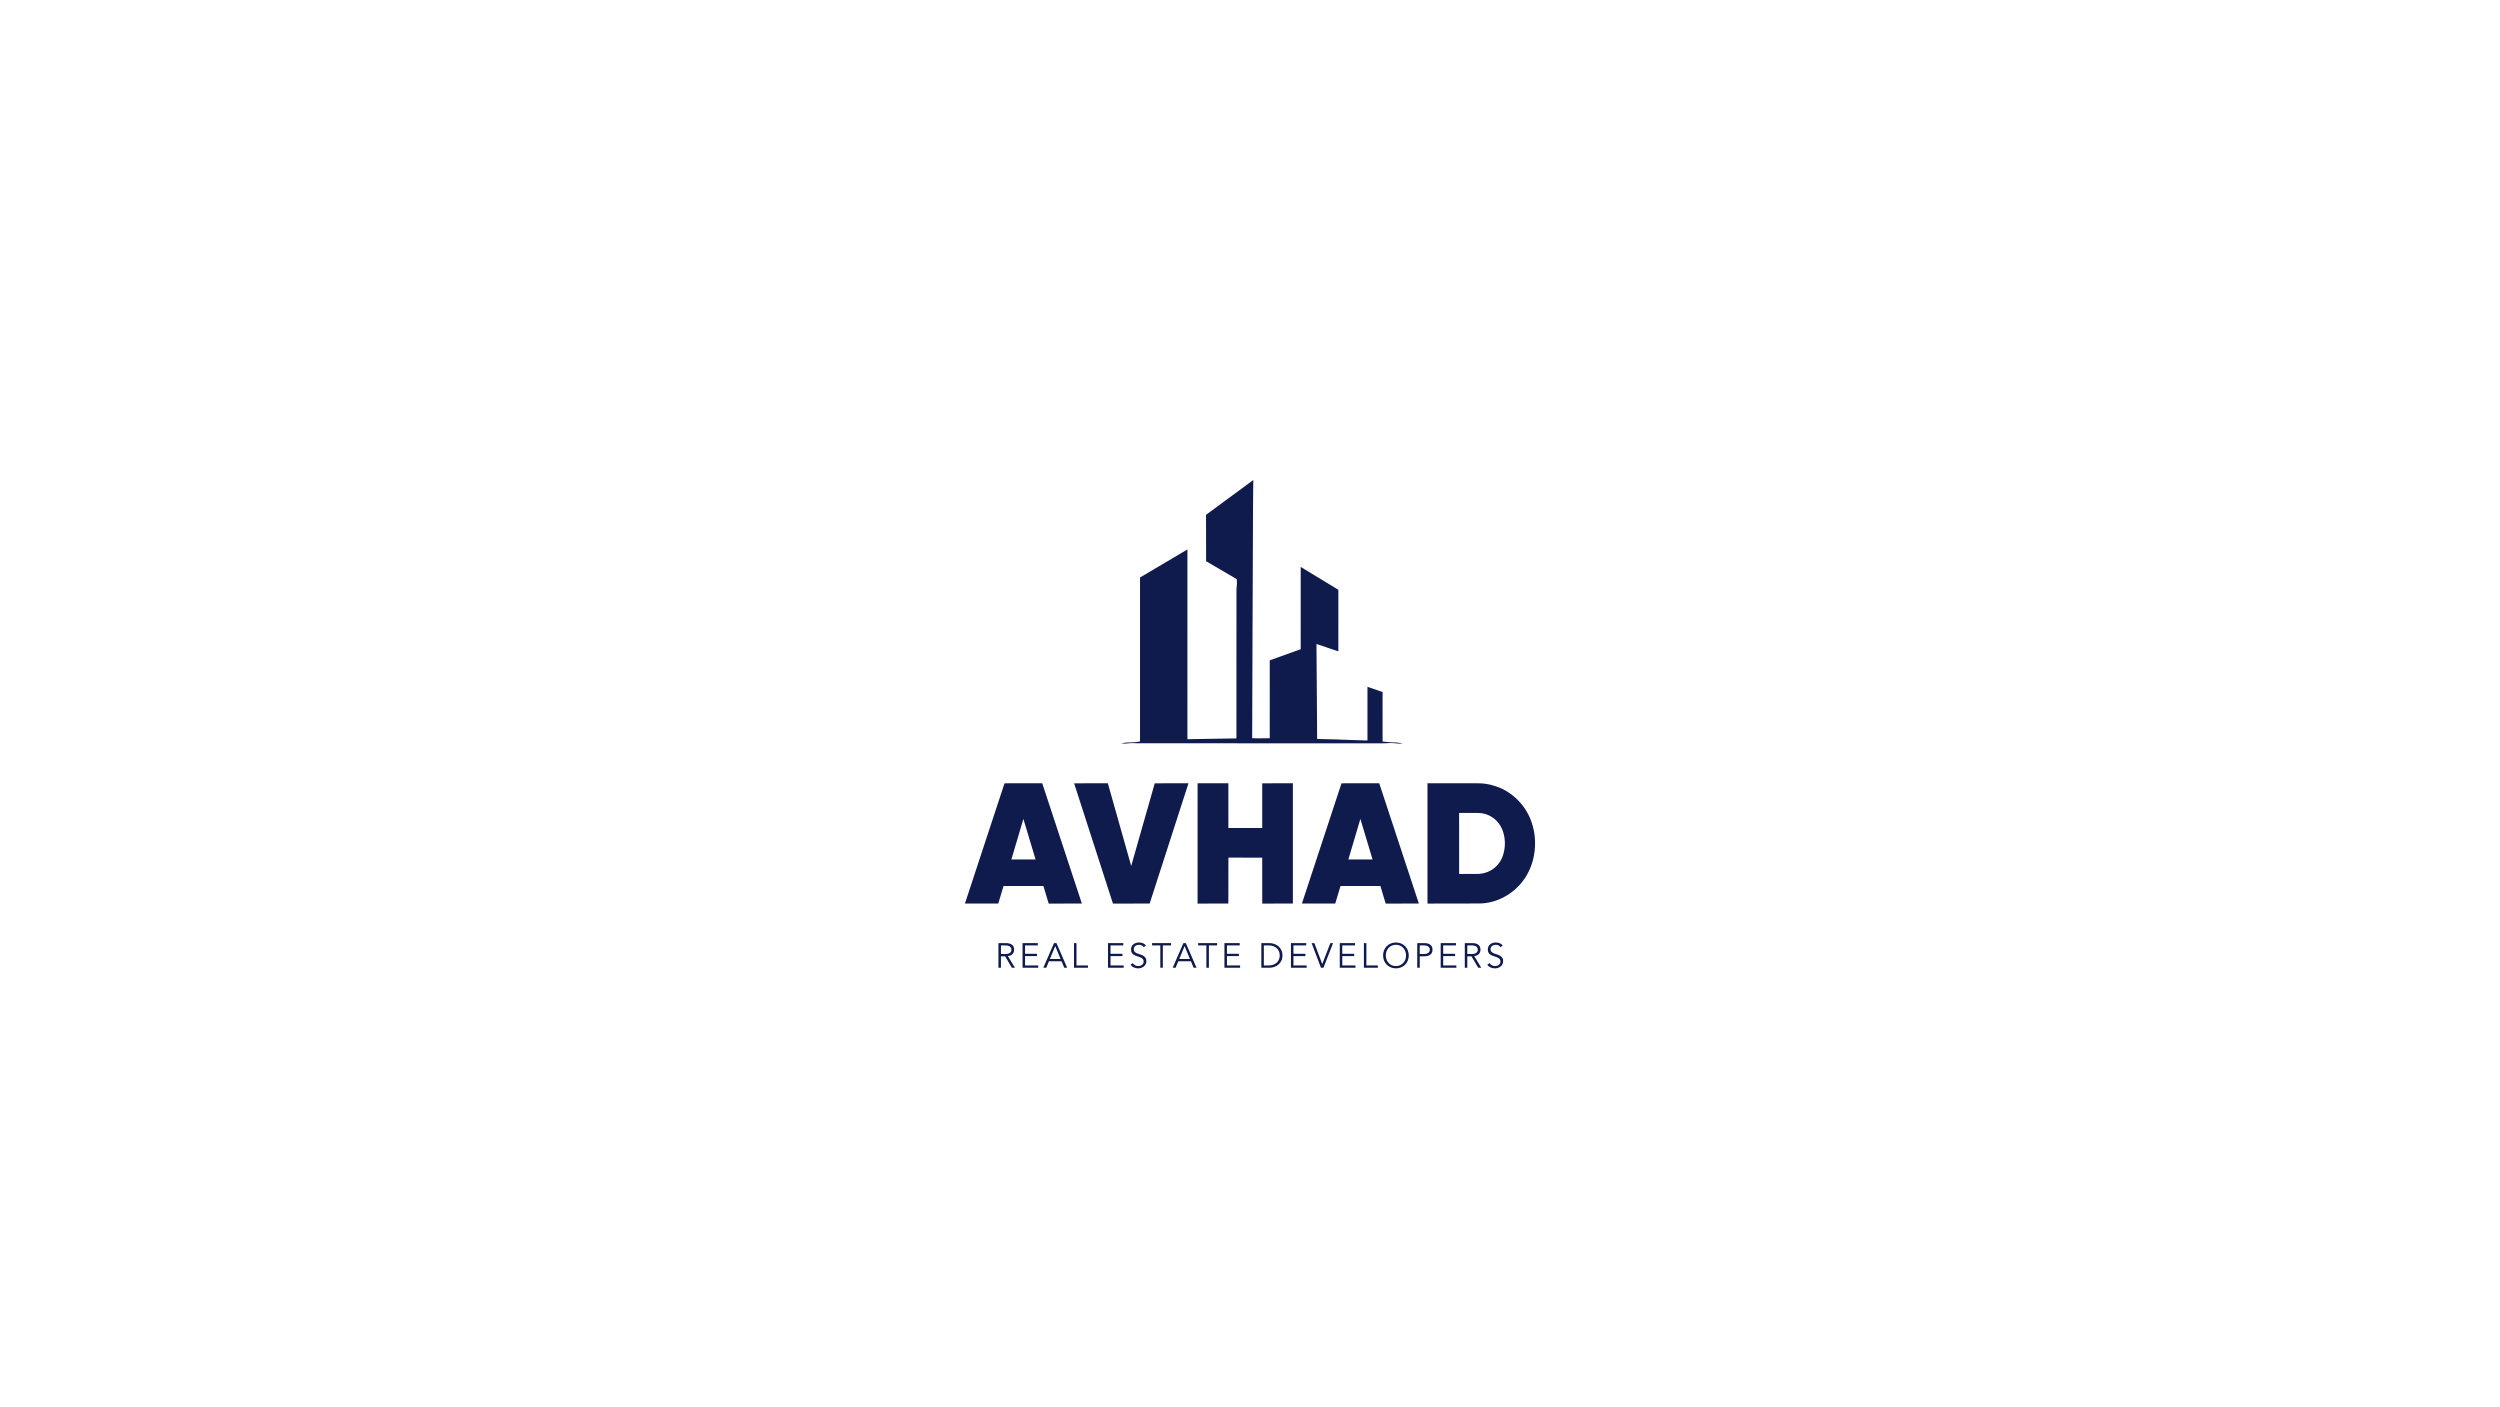
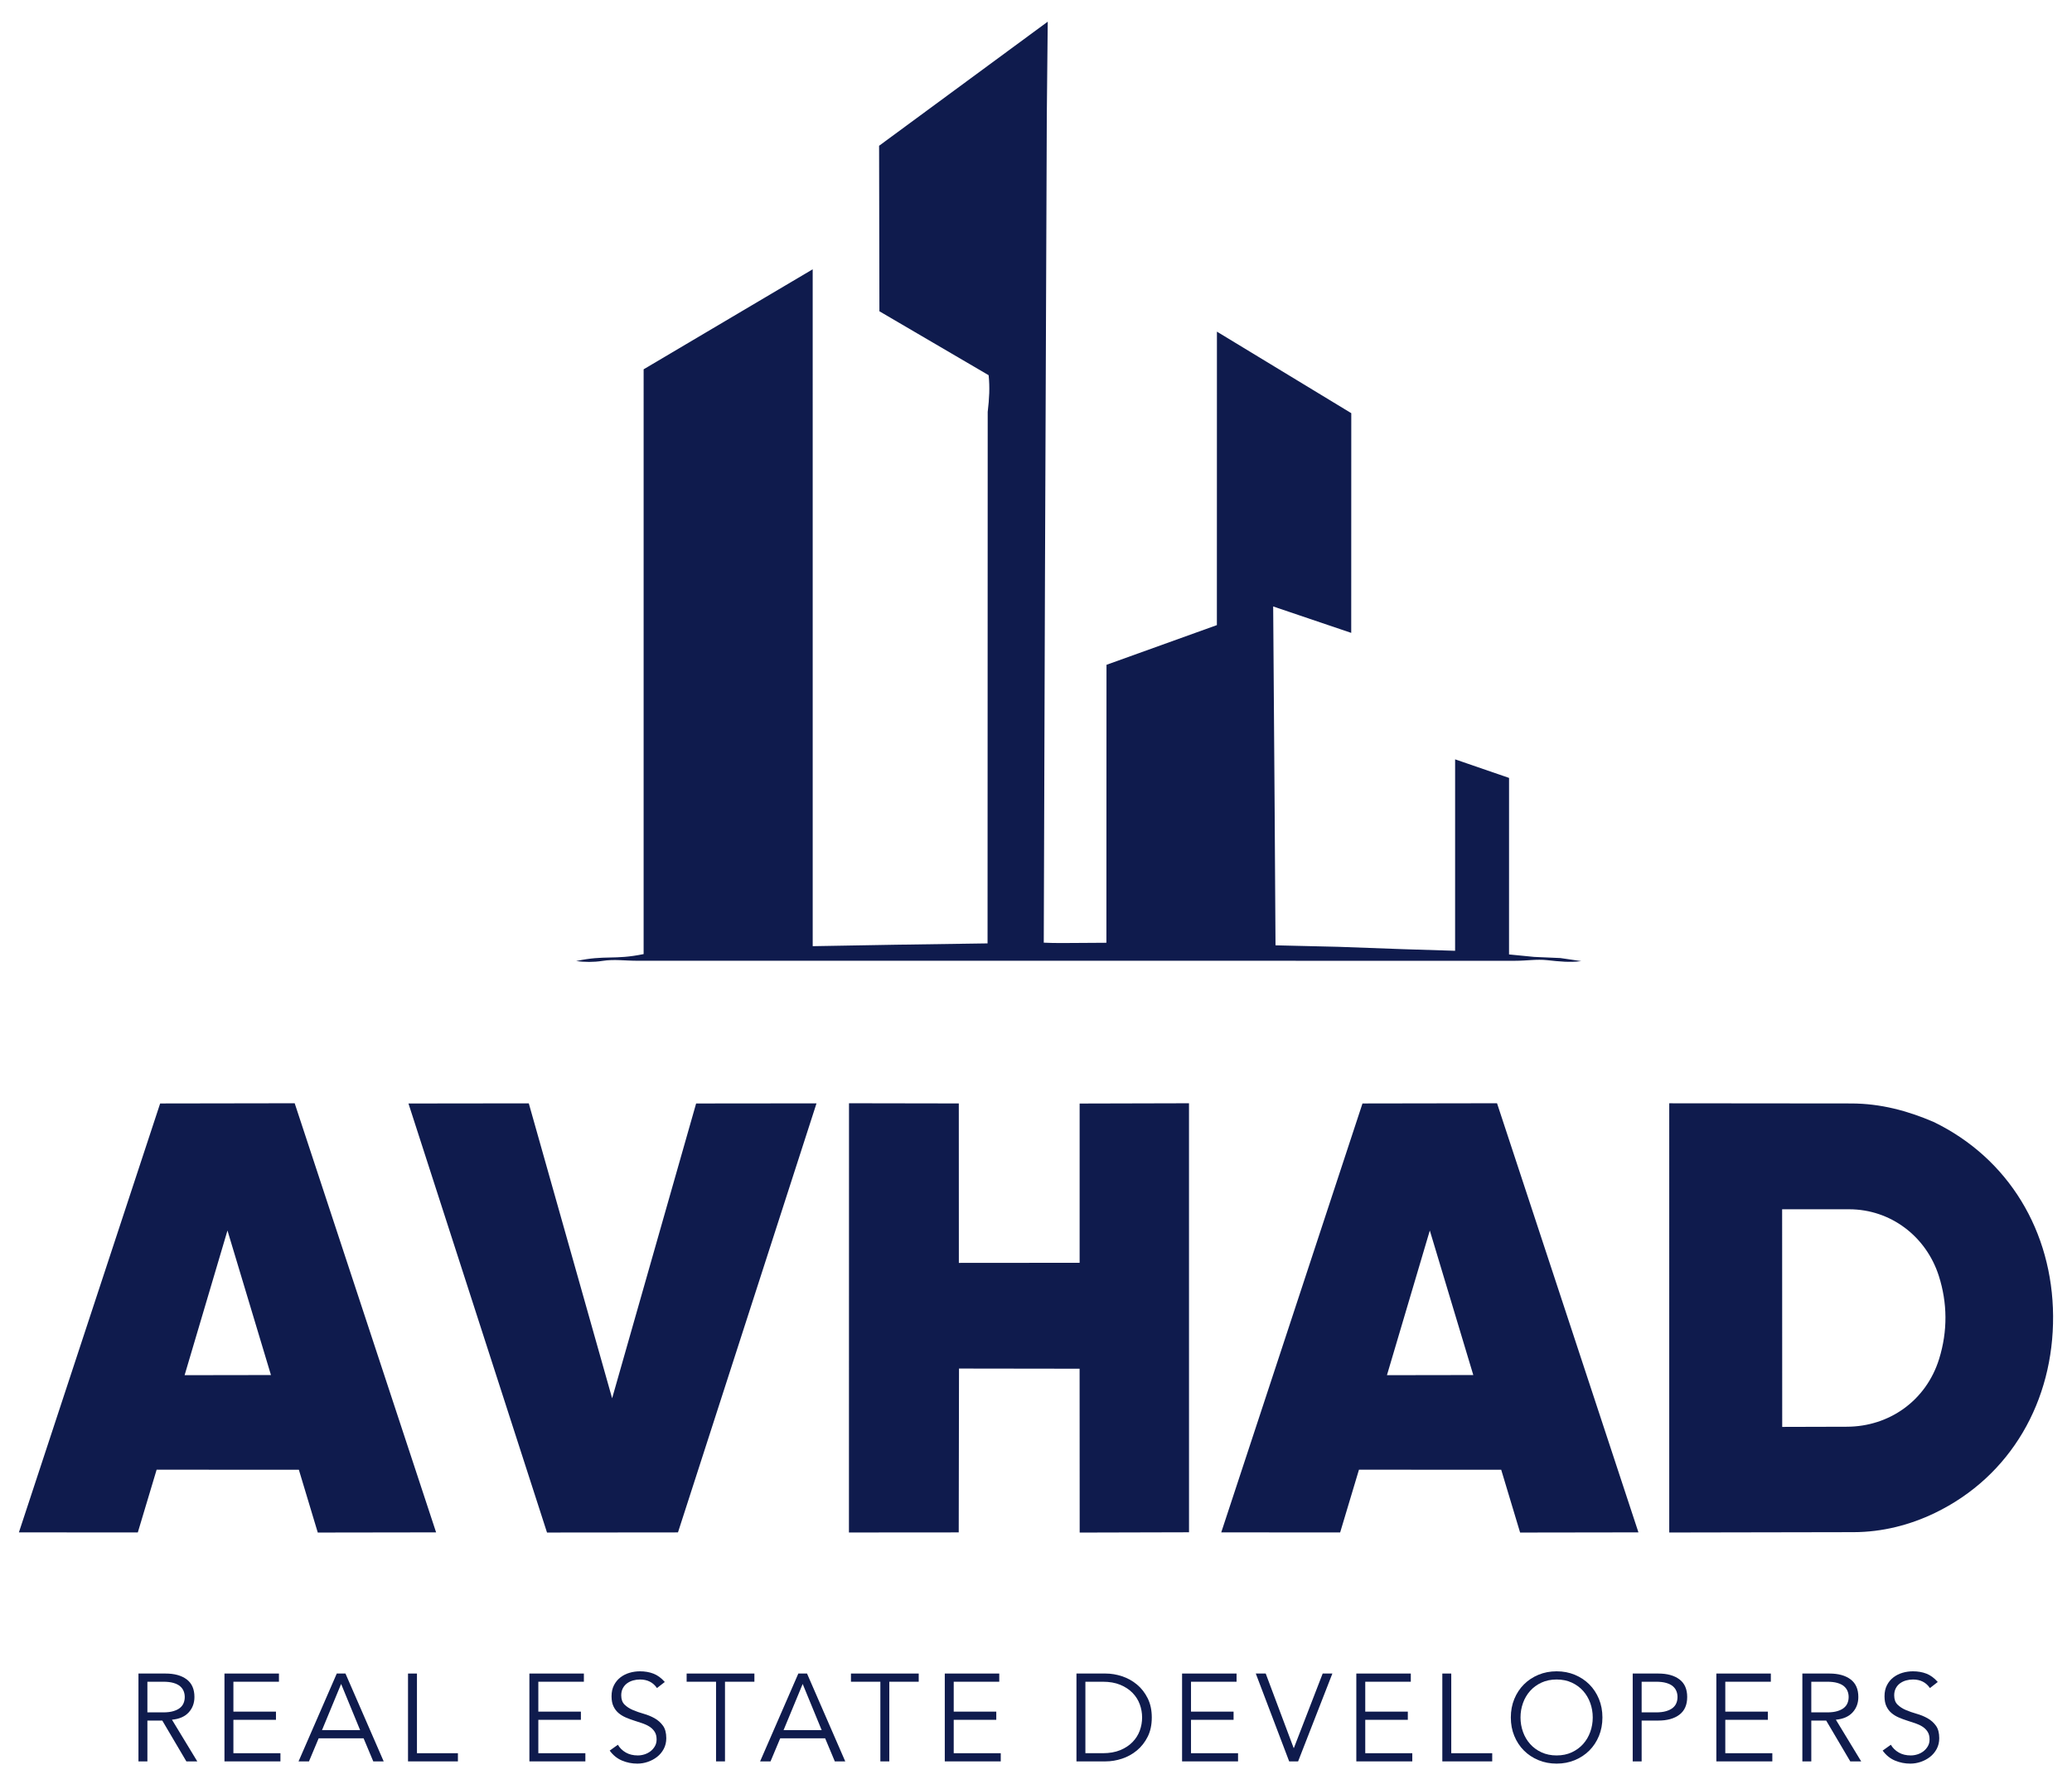
- <svg xmlns="http://www.w3.org/2000/svg" version="1.1" width="1920" height="1080" viewBox="0 0 1920 1080">
+ <svg xmlns="http://www.w3.org/2000/svg" version="1.1" width="446" height="384" viewBox="737 364 446 384">
  <path transform="matrix(1,0,0,-1,1061.821,569.4895)" d="M0 0 5.39-.531 11.062-.781 15.541-1.436C13.137-1.765 10.828-1.52 8.224-1.234 5.953-.983 3.845-1.367 1.314-1.367L-187.556-1.361C-190.406-1.361-192.585-.994-195.155-1.392-197.073-1.689-199.023-1.668-200.801-1.427-194.451-.071-192.66-1.243-186.28 .076L-186.278 125.979-149.889 147.51-149.885 1.777-132.337 2.084-112.249 2.378-112.217 116.804C-111.869 119.707-111.747 122.08-112.016 124.709L-135.529 138.473-135.595 174.106-99.296 200.823-99.497 180.56-99.889 81.392-100.15 2.533C-97.65 2.411-95.057 2.46-92.413 2.477L-86.666 2.514-86.647 62.357-62.887 70.903-62.877 134.088-33.957 116.533-33.97 69.23-50.769 74.919-50.447 30.523-50.267 1.961-36.742 1.641-22.705 1.129-11.609 .785-11.605 42.001 .005 38.004Z" fill="#0F1B4D" />
  <path transform="matrix(1,0,0,-1,1154.393,656.5966)" d="M0 0C1.877 6.041 1.788 12.095-.053 17.875-2.759 26.375-10.4 32.235-19.358 32.239L-33.787 32.245-33.77-14.616-19.849-14.578C-10.725-14.554-2.783-8.955 0 0M24.536 9.29C24.668-8.986 15.48-25.234-.913-33.148-6.281-35.739-12.236-37.267-18.422-37.278L-58.087-37.351-58.086 55.058-18.921 55.021C-12.597 55.015-6.774 53.444-1.192 51.049 14.987 43.213 24.405 27.433 24.536 9.29" fill="#0F1B4D" />
  <path transform="matrix(1,0,0,-1,992.9378,693.8999)" d="M0 0-23.537-.061-23.554 35.217-49.511 35.253-49.57-.026-73.203-.044-73.189 92.369-49.554 92.329-49.543 58-23.549 58.021-23.547 92.308-.005 92.367Z" fill="#0F1B4D" />
  <path transform="matrix(1,0,0,-1,795.3233,660.0474)" d="M0 0-9.36 31.12-18.587-.029ZM6.006-20.383-24.609-20.379-28.66-33.891-54.254-33.872-23.852 58.47 5.108 58.517 35.547-33.871 10.077-33.909Z" fill="#0F1B4D" />
  <path transform="matrix(1,0,0,-1,1054.128,660.0474)" d="M0 0-9.36 31.12-18.587-.029ZM6.006-20.383-24.61-20.379-28.66-33.891-54.254-33.872-23.852 58.47 5.108 58.517 35.547-33.871 10.077-33.909Z" fill="#0F1B4D" />
  <path transform="matrix(1,0,0,-1,886.8417,601.5795)" d="M0 0 25.912 .026-3.907-92.347-32.096-92.374-61.92-.003-36.02 .028-18.08-63.471Z" fill="#0F1B4D" />
  <path transform="matrix(1,0,0,-1,768.7266,732.6751)" d="M0 0H3.419C4.274 0 5 .089 5.597 .268 6.193 .445 6.669 .682 7.026 .976 7.382 1.27 7.641 1.616 7.801 2.018 7.961 2.418 8.041 2.85 8.041 3.313 8.041 3.758 7.961 4.182 7.801 4.582 7.641 4.982 7.382 5.334 7.026 5.637 6.669 5.939 6.193 6.176 5.597 6.345 5 6.514 4.274 6.599 3.419 6.599H0ZM0-10.552H-1.923V8.362H3.9C5.824 8.362 7.342 7.943 8.456 7.106 9.568 6.27 10.125 5.005 10.125 3.313 10.125 1.995 9.711 .886 8.883-.013 8.055-.912 6.856-1.434 5.29-1.576L10.739-10.552H8.389L3.206-1.763H0Z" fill="#0F1B4D" />
  <path transform="matrix(1,0,0,-1,787.2393,741.4641)" d="M0 0H10.125V-1.763H-1.923V17.151H9.804V15.388H0V8.95H9.163V7.187H0Z" fill="#0F1B4D" />
  <path transform="matrix(1,0,0,-1,806.313,736.4944)" d="M0 0H8.202L4.114 9.938ZM-2.805-6.732H-5.049L3.179 12.182H5.049L13.277-6.732H11.033L8.95-1.764H-.721Z" fill="#0F1B4D" />
  <path transform="matrix(1,0,0,-1,826.749,741.4641)" d="M0 0H8.816V-1.763H-1.923V17.151H0Z" fill="#0F1B4D" />
  <path transform="matrix(1,0,0,-1,852.876,741.4641)" d="M0 0H10.125V-1.763H-1.923V17.151H9.804V15.388H0V8.95H9.163V7.187H0Z" fill="#0F1B4D" />
  <path transform="matrix(1,0,0,-1,878.4146,727.4389)" d="M0 0C-.837 1.229-2.057 1.844-3.66 1.844-4.159 1.844-4.648 1.776-5.129 1.643-5.61 1.51-6.042 1.305-6.425 1.028-6.808 .752-7.115 .396-7.346-.04-7.578-.477-7.693-.988-7.693-1.576-7.693-2.431-7.453-3.095-6.972-3.566-6.491-4.038-5.895-4.426-5.182-4.729-4.47-5.031-3.691-5.303-2.845-5.543-1.999-5.783-1.22-6.104-.507-6.505 .205-6.905 .802-7.436 1.283-8.095 1.763-8.754 2.004-9.653 2.004-10.793 2.004-11.647 1.821-12.418 1.456-13.104 1.091-13.789 .61-14.363 .014-14.826-.583-15.29-1.251-15.646-1.99-15.895-2.729-16.145-3.473-16.269-4.221-16.269-5.378-16.269-6.478-16.051-7.52-15.614-8.562-15.179-9.448-14.462-10.178-13.464L-8.415-12.208C-8.006-12.903-7.438-13.46-6.71-13.878-5.982-14.297-5.122-14.506-4.127-14.506-3.648-14.506-3.169-14.431-2.689-14.278-2.21-14.128-1.78-13.904-1.398-13.611-1.017-13.317-.702-12.956-.453-12.529-.204-12.102-.08-11.612-.08-11.06-.08-10.401-.218-9.854-.494-9.417-.771-8.98-1.135-8.615-1.589-8.321-2.043-8.027-2.56-7.783-3.139-7.587-3.718-7.391-4.314-7.195-4.929-6.999-5.543-6.804-6.14-6.581-6.718-6.331-7.297-6.082-7.814-5.766-8.268-5.383-8.722-5-9.087-4.52-9.363-3.94-9.64-3.361-9.777-2.636-9.777-1.763-9.777-.854-9.604-.062-9.256 .614-8.909 1.291-8.446 1.853-7.867 2.298-7.289 2.742-6.634 3.072-5.904 3.286-5.174 3.5-4.426 3.606-3.66 3.606-2.591 3.606-1.621 3.438-.748 3.099 .125 2.761 .935 2.164 1.683 1.31Z" fill="#0F1B4D" />
  <path transform="matrix(1,0,0,-1,893.0542,743.2268)" d="M0 0H-1.924V17.15H-8.255V18.914H6.331V17.15H0Z" fill="#0F1B4D" />
  <path transform="matrix(1,0,0,-1,905.6631,736.4944)" d="M0 0H8.202L4.114 9.938ZM-2.805-6.732H-5.049L3.179 12.182H5.049L13.277-6.732H11.033L8.95-1.764H-.721Z" fill="#0F1B4D" />
  <path transform="matrix(1,0,0,-1,928.4238,743.2268)" d="M0 0H-1.924V17.15H-8.255V18.914H6.331V17.15H0Z" fill="#0F1B4D" />
  <path transform="matrix(1,0,0,-1,942.2881,741.4641)" d="M0 0H10.125V-1.763H-1.923V17.151H9.804V15.388H0V8.95H9.163V7.187H0Z" fill="#0F1B4D" />
  <path transform="matrix(1,0,0,-1,970.6318,741.4641)" d="M0 0H3.74C5.183 0 6.434 .219 7.494 .655 8.553 1.091 9.435 1.67 10.138 2.392 10.842 3.112 11.363 3.932 11.701 4.849 12.039 5.767 12.208 6.715 12.208 7.694 12.208 8.674 12.039 9.622 11.701 10.539 11.363 11.456 10.842 12.275 10.138 12.997 9.435 13.719 8.553 14.297 7.494 14.733 6.434 15.17 5.183 15.388 3.74 15.388H0ZM-1.923 17.151H4.354C5.53 17.151 6.709 16.955 7.894 16.563 9.079 16.172 10.147 15.579 11.1 14.787 12.053 13.994 12.823 13.006 13.411 11.821 13.999 10.637 14.292 9.261 14.292 7.694 14.292 6.108 13.999 4.729 13.411 3.554 12.823 2.378 12.053 1.394 11.1 .602 10.147-.191 9.079-.783 7.894-1.175 6.709-1.567 5.53-1.763 4.354-1.763H-1.923Z" fill="#0F1B4D" />
  <path transform="matrix(1,0,0,-1,993.3657,741.4641)" d="M0 0H10.125V-1.763H-1.923V17.151H9.804V15.388H0V8.95H9.163V7.187H0Z" fill="#0F1B4D" />
  <path transform="matrix(1,0,0,-1,1015.458,740.3421)" d="M0 0H.053L6.251 16.029H8.335L.961-2.885H-.962L-8.148 16.029H-6.011Z" fill="#0F1B4D" />
  <path transform="matrix(1,0,0,-1,1030.872,741.4641)" d="M0 0H10.125V-1.763H-1.923V17.151H9.804V15.388H0V8.95H9.163V7.187H0Z" fill="#0F1B4D" />
  <path transform="matrix(1,0,0,-1,1049.385,741.4641)" d="M0 0H8.816V-1.763H-1.923V17.151H0Z" fill="#0F1B4D" />
  <path transform="matrix(1,0,0,-1,1079.839,733.7698)" d="M0 0C0 1.086-.178 2.124-.534 3.112-.891 4.101-1.402 4.969-2.07 5.717-2.738 6.465-3.553 7.062-4.515 7.507-5.476 7.951-6.563 8.175-7.773 8.175-8.985 8.175-10.071 7.951-11.033 7.507-11.995 7.062-12.81 6.465-13.477 5.717-14.145 4.969-14.657 4.101-15.013 3.112-15.37 2.124-15.547 1.086-15.547 0-15.547-1.087-15.37-2.124-15.013-3.112-14.657-4.101-14.145-4.969-13.477-5.717-12.81-6.465-11.995-7.062-11.033-7.507-10.071-7.952-8.985-8.175-7.773-8.175-6.563-8.175-5.476-7.952-4.515-7.507-3.553-7.062-2.738-6.465-2.07-5.717-1.402-4.969-.891-4.101-.534-3.112-.178-2.124 0-1.087 0 0M2.084 0C2.084-1.442 1.834-2.77 1.336-3.98 .837-5.192 .147-6.238-.734-7.119-1.616-8.001-2.658-8.691-3.86-9.189-5.062-9.688-6.367-9.938-7.773-9.938-9.181-9.938-10.485-9.688-11.688-9.189-12.89-8.691-13.931-8.001-14.813-7.119-15.694-6.238-16.385-5.192-16.883-3.98-17.382-2.77-17.631-1.442-17.631 0-17.631 1.442-17.382 2.769-16.883 3.98-16.385 5.191-15.694 6.237-14.813 7.119-13.931 8.001-12.89 8.69-11.688 9.189-10.485 9.688-9.181 9.938-7.773 9.938-6.367 9.938-5.062 9.688-3.86 9.189-2.658 8.69-1.616 8.001-.734 7.119 .147 6.237 .837 5.191 1.336 3.98 1.834 2.769 2.084 1.442 2.084 0" fill="#0F1B4D" />
  <path transform="matrix(1,0,0,-1,1090.365,732.6751)" d="M0 0H3.099C3.954 0 4.679 .089 5.276 .268 5.873 .445 6.349 .682 6.706 .976 7.062 1.27 7.32 1.616 7.48 2.018 7.641 2.418 7.721 2.85 7.721 3.313 7.721 3.758 7.641 4.182 7.48 4.582 7.32 4.982 7.062 5.334 6.706 5.637 6.349 5.939 5.873 6.176 5.276 6.345 4.679 6.514 3.954 6.599 3.099 6.599H0ZM-1.923 8.362H3.58C5.503 8.362 7.021 7.943 8.135 7.106 9.248 6.27 9.804 5.005 9.804 3.313 9.804 1.621 9.248 .352 8.135-.494 7.021-1.34 5.503-1.763 3.58-1.763H0V-10.552H-1.923Z" fill="#0F1B4D" />
  <path transform="matrix(1,0,0,-1,1108.37,741.4641)" d="M0 0H10.125V-1.763H-1.923V17.151H9.804V15.388H0V8.95H9.163V7.187H0Z" fill="#0F1B4D" />
  <path transform="matrix(1,0,0,-1,1126.883,732.6751)" d="M0 0H3.419C4.274 0 5 .089 5.597 .268 6.193 .445 6.669 .682 7.026 .976 7.382 1.27 7.641 1.616 7.801 2.018 7.961 2.418 8.041 2.85 8.041 3.313 8.041 3.758 7.961 4.182 7.801 4.582 7.641 4.982 7.382 5.334 7.026 5.637 6.669 5.939 6.193 6.176 5.597 6.345 5 6.514 4.274 6.599 3.419 6.599H0ZM0-10.552H-1.923V8.362H3.9C5.824 8.362 7.342 7.943 8.456 7.106 9.568 6.27 10.125 5.005 10.125 3.313 10.125 1.995 9.711 .886 8.883-.013 8.055-.912 6.856-1.434 5.29-1.576L10.739-10.552H8.389L3.206-1.763H0Z" fill="#0F1B4D" />
  <path transform="matrix(1,0,0,-1,1152.421,727.4389)" d="M0 0C-.837 1.229-2.057 1.844-3.66 1.844-4.159 1.844-4.648 1.776-5.129 1.643-5.61 1.51-6.042 1.305-6.425 1.028-6.808 .752-7.115 .396-7.346-.04-7.578-.477-7.693-.988-7.693-1.576-7.693-2.431-7.453-3.095-6.972-3.566-6.491-4.038-5.895-4.426-5.182-4.729-4.47-5.031-3.691-5.303-2.845-5.543-1.999-5.783-1.22-6.104-.507-6.505 .205-6.905 .802-7.436 1.283-8.095 1.763-8.754 2.004-9.653 2.004-10.793 2.004-11.647 1.821-12.418 1.456-13.104 1.091-13.789 .61-14.363 .014-14.826-.583-15.29-1.251-15.646-1.99-15.895-2.729-16.145-3.473-16.269-4.221-16.269-5.378-16.269-6.478-16.051-7.52-15.614-8.562-15.179-9.448-14.462-10.178-13.464L-8.415-12.208C-8.006-12.903-7.438-13.46-6.71-13.878-5.982-14.297-5.122-14.506-4.127-14.506-3.648-14.506-3.169-14.431-2.689-14.278-2.21-14.128-1.78-13.904-1.398-13.611-1.017-13.317-.702-12.956-.453-12.529-.204-12.102-.08-11.612-.08-11.06-.08-10.401-.218-9.854-.494-9.417-.771-8.98-1.135-8.615-1.589-8.321-2.043-8.027-2.56-7.783-3.139-7.587-3.718-7.391-4.314-7.195-4.929-6.999-5.543-6.804-6.14-6.581-6.718-6.331-7.297-6.082-7.814-5.766-8.268-5.383-8.722-5-9.087-4.52-9.363-3.94-9.64-3.361-9.777-2.636-9.777-1.763-9.777-.854-9.604-.062-9.256 .614-8.909 1.291-8.446 1.853-7.867 2.298-7.289 2.742-6.634 3.072-5.904 3.286-5.174 3.5-4.426 3.606-3.66 3.606-2.591 3.606-1.621 3.438-.748 3.099 .125 2.761 .935 2.164 1.683 1.31Z" fill="#0F1B4D" />
</svg>
